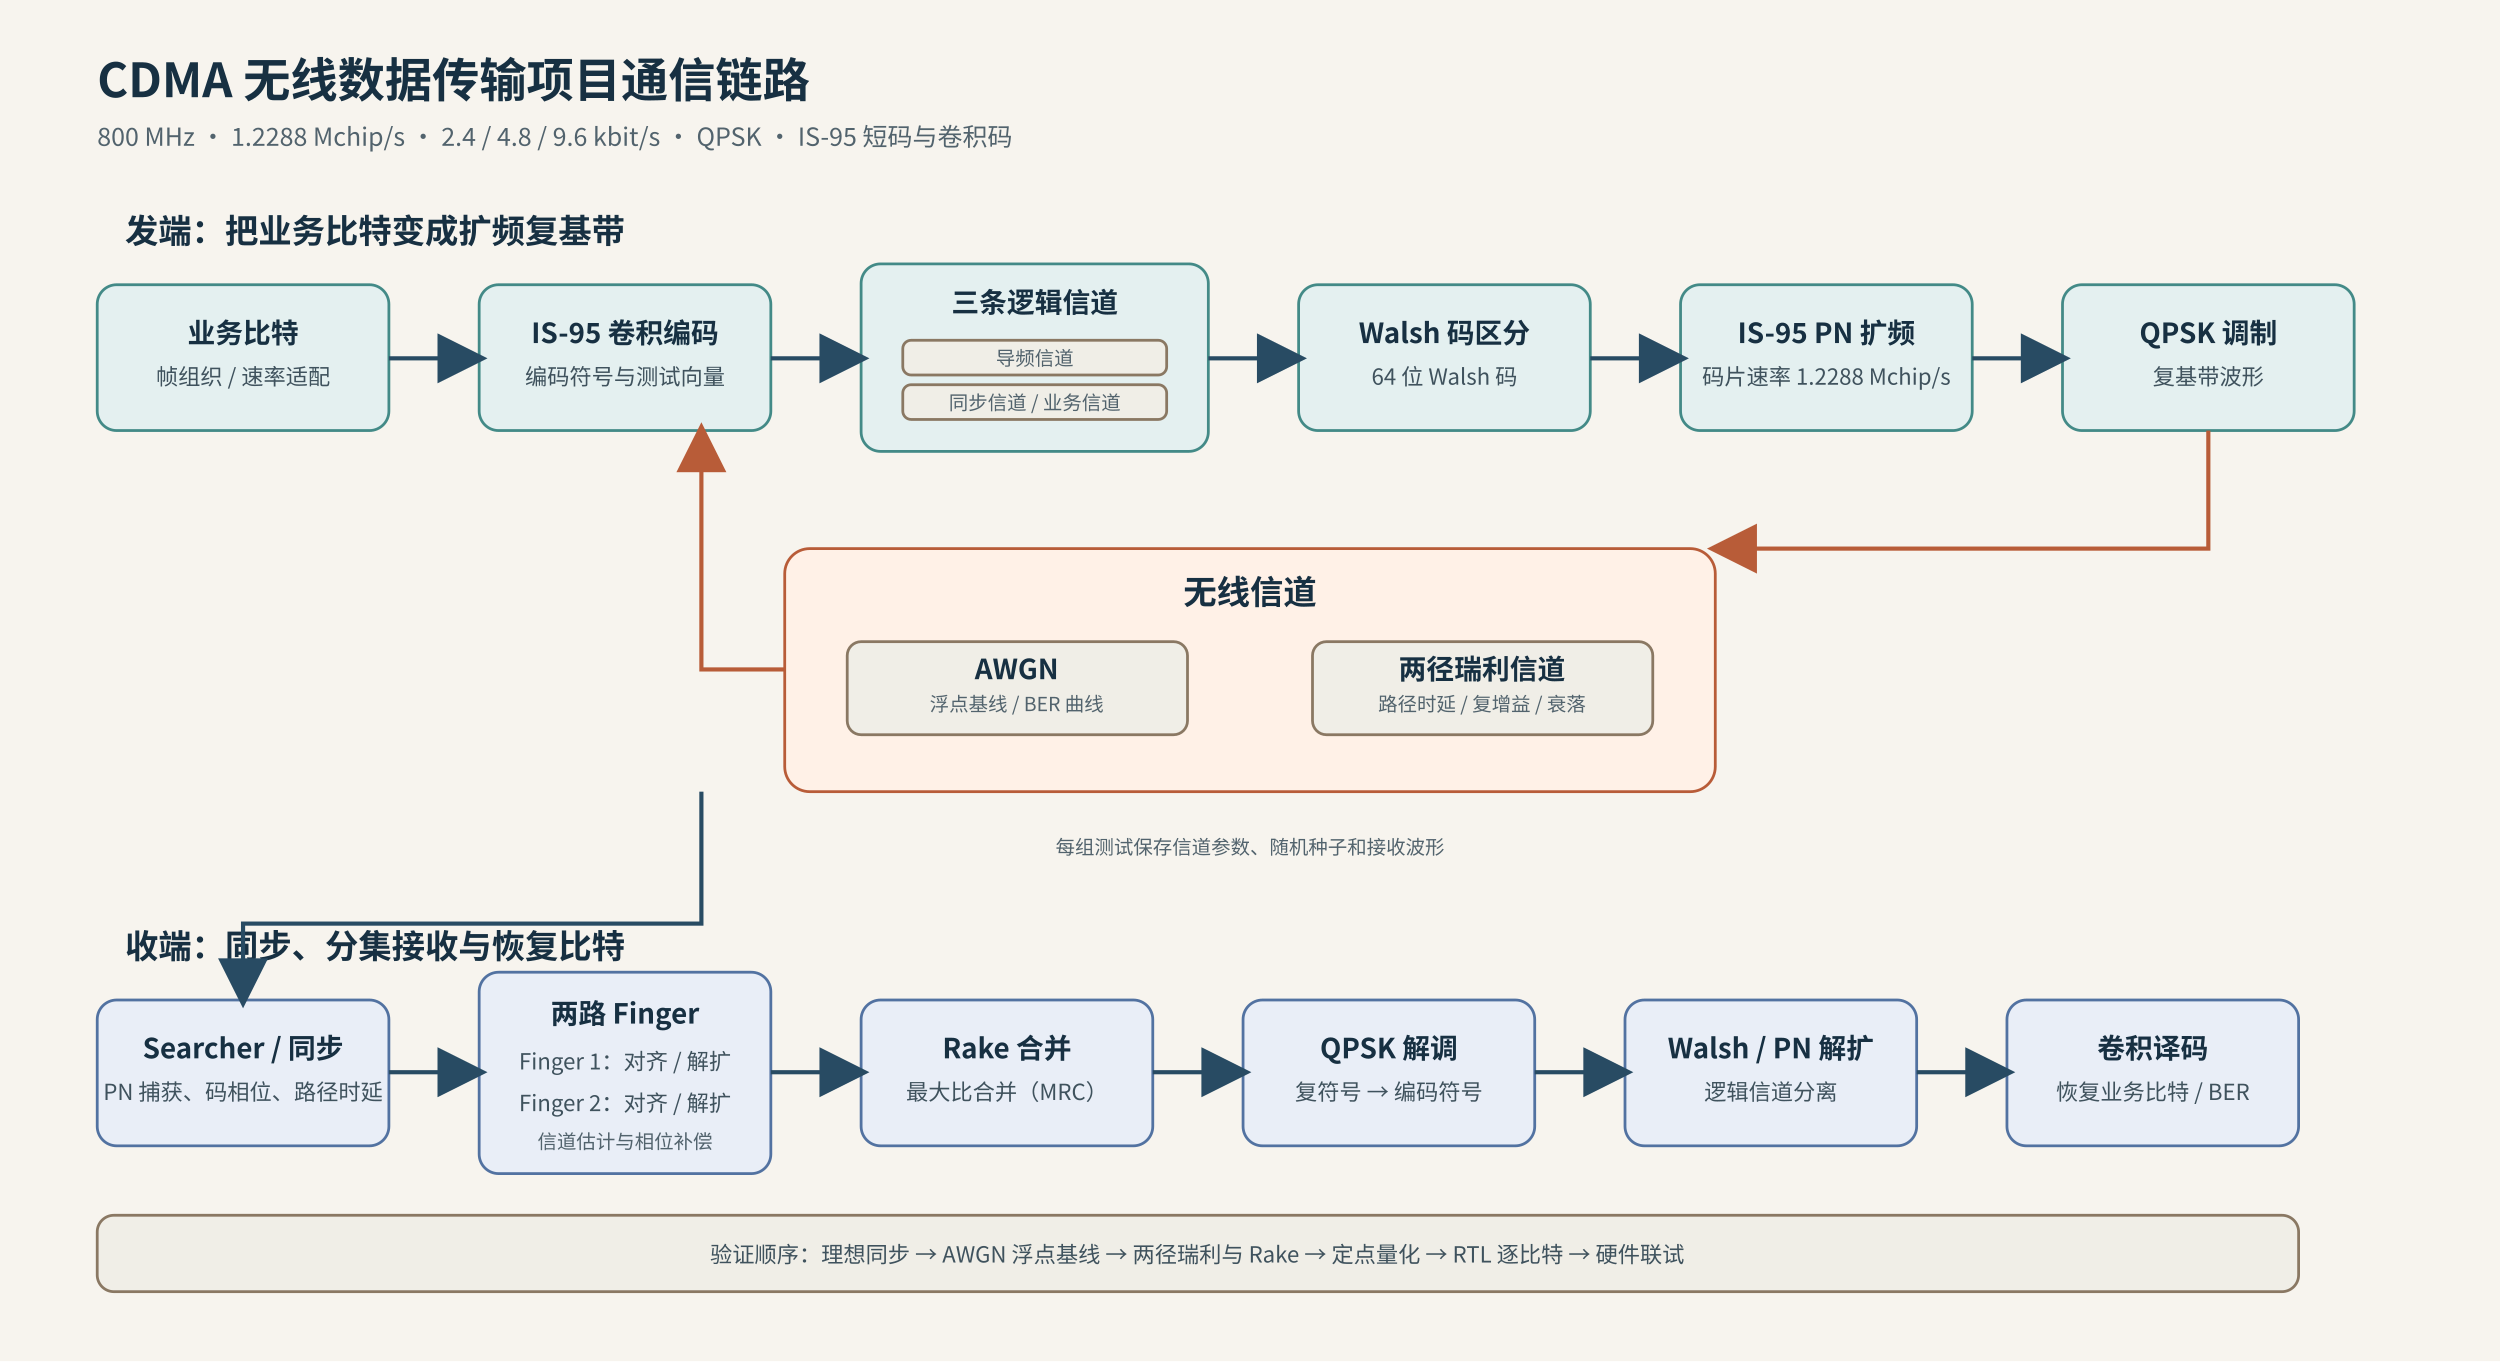
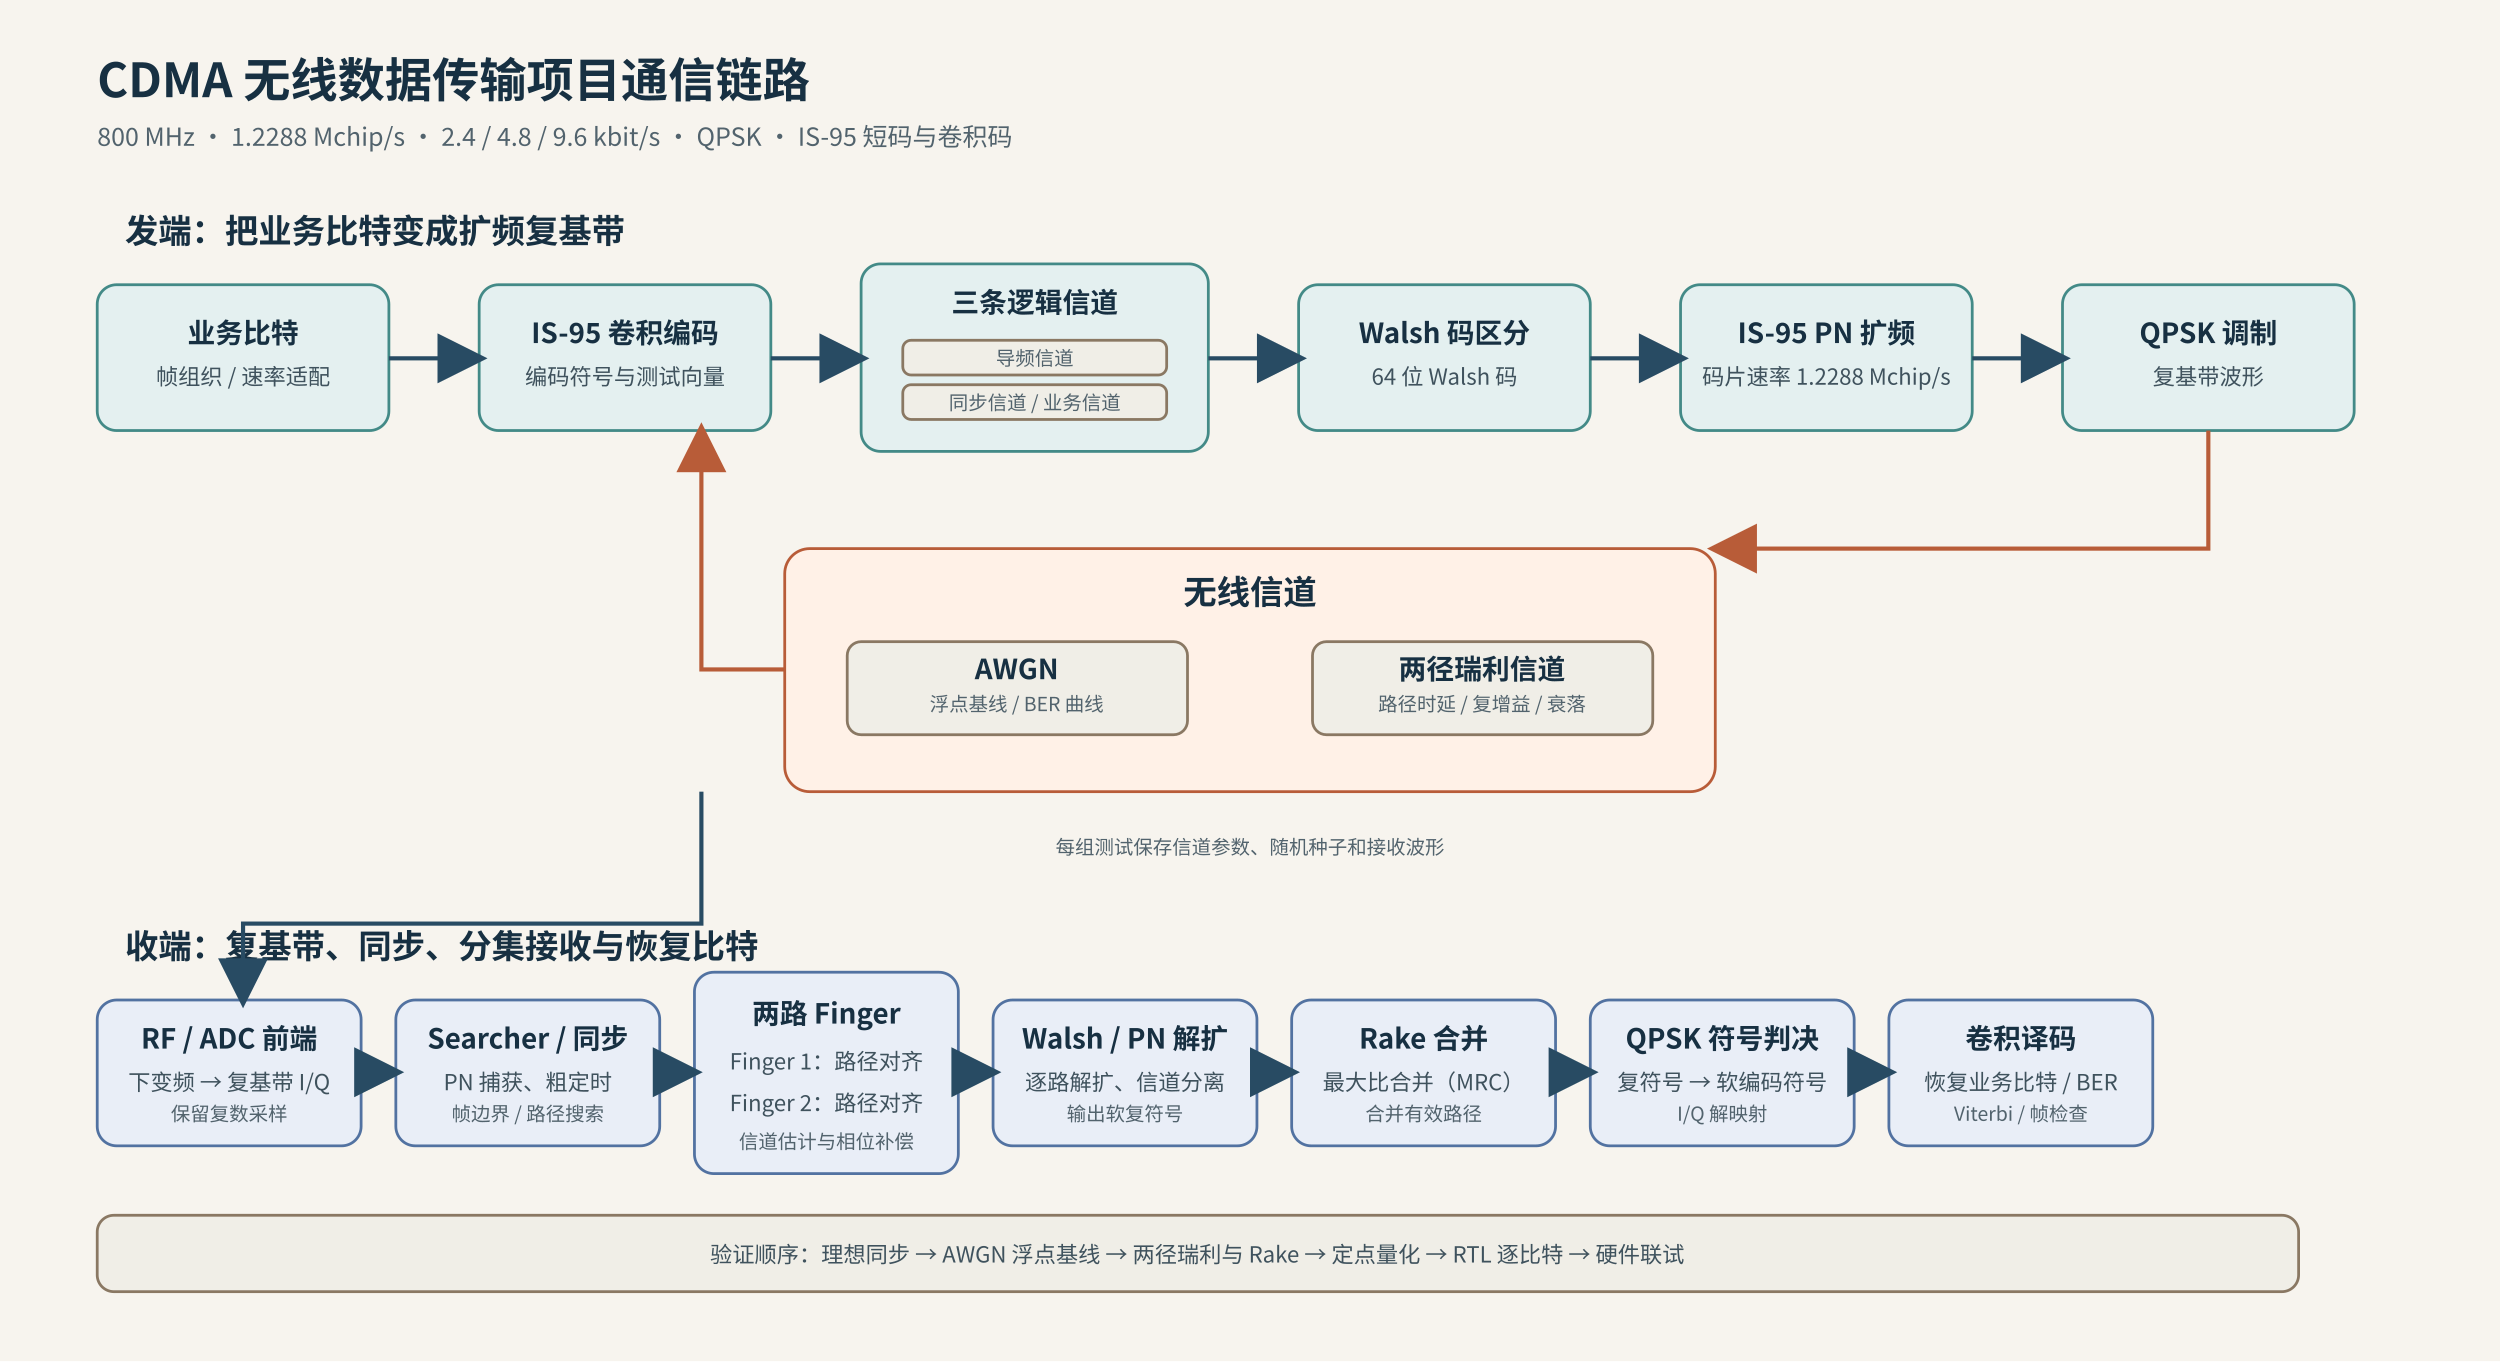
<svg xmlns="http://www.w3.org/2000/svg" width="1800" height="980" viewBox="0 0 1800 980" role="img" aria-labelledby="title desc">
  <defs>
    <marker id="arrow" markerWidth="12" markerHeight="12" refX="10" refY="6" orient="auto">
      <path d="M0,0 L12,6 L0,12 Z" fill="#284b63" />
    </marker>
    <marker id="arrowAccent" markerWidth="12" markerHeight="12" refX="10" refY="6" orient="auto">
      <path d="M0,0 L12,6 L0,12 Z" fill="#b85c38" />
    </marker>
    <style>
      .bg { fill: #f7f4ee; }
      .title { font: 700 34px -apple-system, BlinkMacSystemFont, "PingFang SC", "Noto Sans CJK SC", sans-serif; fill: #173042; }
      .subtitle { font: 400 18px -apple-system, BlinkMacSystemFont, "PingFang SC", "Noto Sans CJK SC", sans-serif; fill: #52636d; }
      .section { font: 700 24px -apple-system, BlinkMacSystemFont, "PingFang SC", "Noto Sans CJK SC", sans-serif; fill: #173042; }
      .box-title { font: 700 20px -apple-system, BlinkMacSystemFont, "PingFang SC", "Noto Sans CJK SC", sans-serif; fill: #173042; }
      .box-text { font: 400 16px -apple-system, BlinkMacSystemFont, "PingFang SC", "Noto Sans CJK SC", sans-serif; fill: #3f525d; }
      .small { font: 400 14px -apple-system, BlinkMacSystemFont, "PingFang SC", "Noto Sans CJK SC", sans-serif; fill: #52636d; }
      .tx { fill: #e4f0f0; stroke: #438a87; stroke-width: 2; }
      .rx { fill: #e9eef7; stroke: #5272a1; stroke-width: 2; }
      .channel { fill: #fff1e7; stroke: #b85c38; stroke-width: 2; }
      .support { fill: #f0eee7; stroke: #8a7863; stroke-width: 2; }
      .wire { stroke: #284b63; stroke-width: 3; fill: none; marker-end: url(#arrow); }
      .wire-accent { stroke: #b85c38; stroke-width: 3; fill: none; marker-end: url(#arrowAccent); }
      .dash { stroke-dasharray: 8 7; }
    </style>
  </defs>
  <rect class="bg" x="0" y="0" width="1800" height="980" />
  <text class="title" x="70" y="70">CDMA 无线数据传输项目通信链路</text>
  <text class="subtitle" x="70" y="105">800 MHz · 1.2288 Mchip/s · 2.4 / 4.8 / 9.6 kbit/s · QPSK · IS-95 短码与卷积码</text>
  <text class="section" x="90" y="175">发端：把业务比特变成扩频复基带</text>
  <rect class="tx" x="70" y="205" width="210" height="105" rx="14" />
  <text class="box-title" x="175" y="247" text-anchor="middle">业务比特</text>
  <text class="box-text" x="175" y="277" text-anchor="middle">帧组织 / 速率适配</text>
  <rect class="tx" x="345" y="205" width="210" height="105" rx="14" />
  <text class="box-title" x="450" y="247" text-anchor="middle">IS-95 卷积编码</text>
  <text class="box-text" x="450" y="277" text-anchor="middle">编码符号与测试向量</text>
  <rect class="tx" x="620" y="190" width="250" height="135" rx="14" />
  <text class="box-title" x="745" y="225" text-anchor="middle">三条逻辑信道</text>
  <rect class="support" x="650" y="245" width="190" height="25" rx="6" />
  <text class="small" x="745" y="263" text-anchor="middle">导频信道</text>
  <rect class="support" x="650" y="277" width="190" height="25" rx="6" />
  <text class="small" x="745" y="295" text-anchor="middle">同步信道 / 业务信道</text>
  <rect class="tx" x="935" y="205" width="210" height="105" rx="14" />
  <text class="box-title" x="1040" y="247" text-anchor="middle">Walsh 码区分</text>
  <text class="box-text" x="1040" y="277" text-anchor="middle">64 位 Walsh 码</text>
  <rect class="tx" x="1210" y="205" width="210" height="105" rx="14" />
  <text class="box-title" x="1315" y="247" text-anchor="middle">IS-95 PN 扩频</text>
  <text class="box-text" x="1315" y="277" text-anchor="middle">码片速率 1.2288 Mchip/s</text>
  <rect class="tx" x="1485" y="205" width="210" height="105" rx="14" />
  <text class="box-title" x="1590" y="247" text-anchor="middle">QPSK 调制</text>
  <text class="box-text" x="1590" y="277" text-anchor="middle">复基带波形</text>
  <path class="wire" d="M280 258 H345" />
  <path class="wire" d="M555 258 H620" />
  <path class="wire" d="M870 258 H935" />
  <path class="wire" d="M1145 258 H1210" />
  <path class="wire" d="M1420 258 H1485" />
  <rect class="channel" x="565" y="395" width="670" height="175" rx="18" />
  <text class="section" x="900" y="435" text-anchor="middle">无线信道</text>
  <rect class="support" x="610" y="462" width="245" height="67" rx="10" />
  <text class="box-title" x="732" y="489" text-anchor="middle">AWGN</text>
  <text class="small" x="732" y="512" text-anchor="middle">浮点基线 / BER 曲线</text>
  <rect class="support" x="945" y="462" width="245" height="67" rx="10" />
  <text class="box-title" x="1067" y="489" text-anchor="middle">两径瑞利信道</text>
  <text class="small" x="1067" y="512" text-anchor="middle">路径时延 / 复增益 / 衰落</text>
  <path class="wire-accent" d="M1590 310 V395 H1235" />
  <path class="wire-accent" d="M565 482 H505 V310" />
  <text class="small" x="900" y="615" text-anchor="middle">每组测试保存信道参数、随机种子和接收波形</text>
-   <text class="section" x="90" y="690">收端：同步、分集接收与恢复比特</text>
-   <rect class="rx" x="70" y="720" width="210" height="105" rx="14" />
-   <text class="box-title" x="175" y="762" text-anchor="middle">Searcher / 同步</text>
-   <text class="box-text" x="175" y="792" text-anchor="middle">PN 捕获、码相位、路径时延</text>
-   <rect class="rx" x="345" y="700" width="210" height="145" rx="14" />
-   <text class="box-title" x="450" y="737" text-anchor="middle">两路 Finger</text>
-   <text class="box-text" x="450" y="770" text-anchor="middle">Finger 1：对齐 / 解扩</text>
-   <text class="box-text" x="450" y="800" text-anchor="middle">Finger 2：对齐 / 解扩</text>
-   <text class="small" x="450" y="827" text-anchor="middle">信道估计与相位补偿</text>
-   <rect class="rx" x="620" y="720" width="210" height="105" rx="14" />
-   <text class="box-title" x="725" y="762" text-anchor="middle">Rake 合并</text>
-   <text class="box-text" x="725" y="792" text-anchor="middle">最大比合并（MRC）</text>
-   <rect class="rx" x="895" y="720" width="210" height="105" rx="14" />
-   <text class="box-title" x="1000" y="762" text-anchor="middle">QPSK 解调</text>
-   <text class="box-text" x="1000" y="792" text-anchor="middle">复符号 → 编码符号</text>
-   <rect class="rx" x="1170" y="720" width="210" height="105" rx="14" />
-   <text class="box-title" x="1275" y="762" text-anchor="middle">Walsh / PN 解扩</text>
-   <text class="box-text" x="1275" y="792" text-anchor="middle">逻辑信道分离</text>
-   <rect class="rx" x="1445" y="720" width="210" height="105" rx="14" />
-   <text class="box-title" x="1550" y="762" text-anchor="middle">卷积译码</text>
-   <text class="box-text" x="1550" y="792" text-anchor="middle">恢复业务比特 / BER</text>
+   <text class="section" x="90" y="690">收端：复基带、同步、分集接收与恢复比特</text>
+   <rect class="rx" x="70" y="720" width="190" height="105" rx="14" />
+   <text class="box-title" x="165" y="755" text-anchor="middle">RF / ADC 前端</text>
+   <text class="box-text" x="165" y="785" text-anchor="middle">下变频 → 复基带 I/Q</text>
+   <text class="small" x="165" y="807" text-anchor="middle">保留复数采样</text>
+   <rect class="rx" x="285" y="720" width="190" height="105" rx="14" />
+   <text class="box-title" x="380" y="755" text-anchor="middle">Searcher / 同步</text>
+   <text class="box-text" x="380" y="785" text-anchor="middle">PN 捕获、粗定时</text>
+   <text class="small" x="380" y="807" text-anchor="middle">帧边界 / 路径搜索</text>
+   <rect class="rx" x="500" y="700" width="190" height="145" rx="14" />
+   <text class="box-title" x="595" y="737" text-anchor="middle">两路 Finger</text>
+   <text class="box-text" x="595" y="770" text-anchor="middle">Finger 1：路径对齐</text>
+   <text class="box-text" x="595" y="800" text-anchor="middle">Finger 2：路径对齐</text>
+   <text class="small" x="595" y="827" text-anchor="middle">信道估计与相位补偿</text>
+   <rect class="rx" x="715" y="720" width="190" height="105" rx="14" />
+   <text class="box-title" x="810" y="755" text-anchor="middle">Walsh / PN 解扩</text>
+   <text class="box-text" x="810" y="785" text-anchor="middle">逐路解扩、信道分离</text>
+   <text class="small" x="810" y="807" text-anchor="middle">输出软复符号</text>
+   <rect class="rx" x="930" y="720" width="190" height="105" rx="14" />
+   <text class="box-title" x="1025" y="755" text-anchor="middle">Rake 合并</text>
+   <text class="box-text" x="1025" y="785" text-anchor="middle">最大比合并（MRC）</text>
+   <text class="small" x="1025" y="807" text-anchor="middle">合并有效路径</text>
+   <rect class="rx" x="1145" y="720" width="190" height="105" rx="14" />
+   <text class="box-title" x="1240" y="755" text-anchor="middle">QPSK 符号判决</text>
+   <text class="box-text" x="1240" y="785" text-anchor="middle">复符号 → 软编码符号</text>
+   <text class="small" x="1240" y="807" text-anchor="middle">I/Q 解映射</text>
+   <rect class="rx" x="1360" y="720" width="190" height="105" rx="14" />
+   <text class="box-title" x="1455" y="755" text-anchor="middle">卷积译码</text>
+   <text class="box-text" x="1455" y="785" text-anchor="middle">恢复业务比特 / BER</text>
+   <text class="small" x="1455" y="807" text-anchor="middle">Viterbi / 帧检查</text>
  <path class="wire" d="M505 570 V665 H175 V720" />
-   <path class="wire" d="M280 772 H345" />
-   <path class="wire" d="M555 772 H620" />
-   <path class="wire" d="M830 772 H895" />
-   <path class="wire" d="M1105 772 H1170" />
-   <path class="wire" d="M1380 772 H1445" />
+   <path class="wire" d="M260 772 H285" />
+   <path class="wire" d="M475 772 H500" />
+   <path class="wire" d="M690 772 H715" />
+   <path class="wire" d="M905 772 H930" />
+   <path class="wire" d="M1120 772 H1145" />
+   <path class="wire" d="M1335 772 H1360" />
  <rect class="support" x="70" y="875" width="1585" height="55" rx="12" />
  <text class="box-text" x="862" y="909" text-anchor="middle">验证顺序：理想同步 → AWGN 浮点基线 → 两径瑞利与 Rake → 定点量化 → RTL 逐比特 → 硬件联试</text>
</svg>
